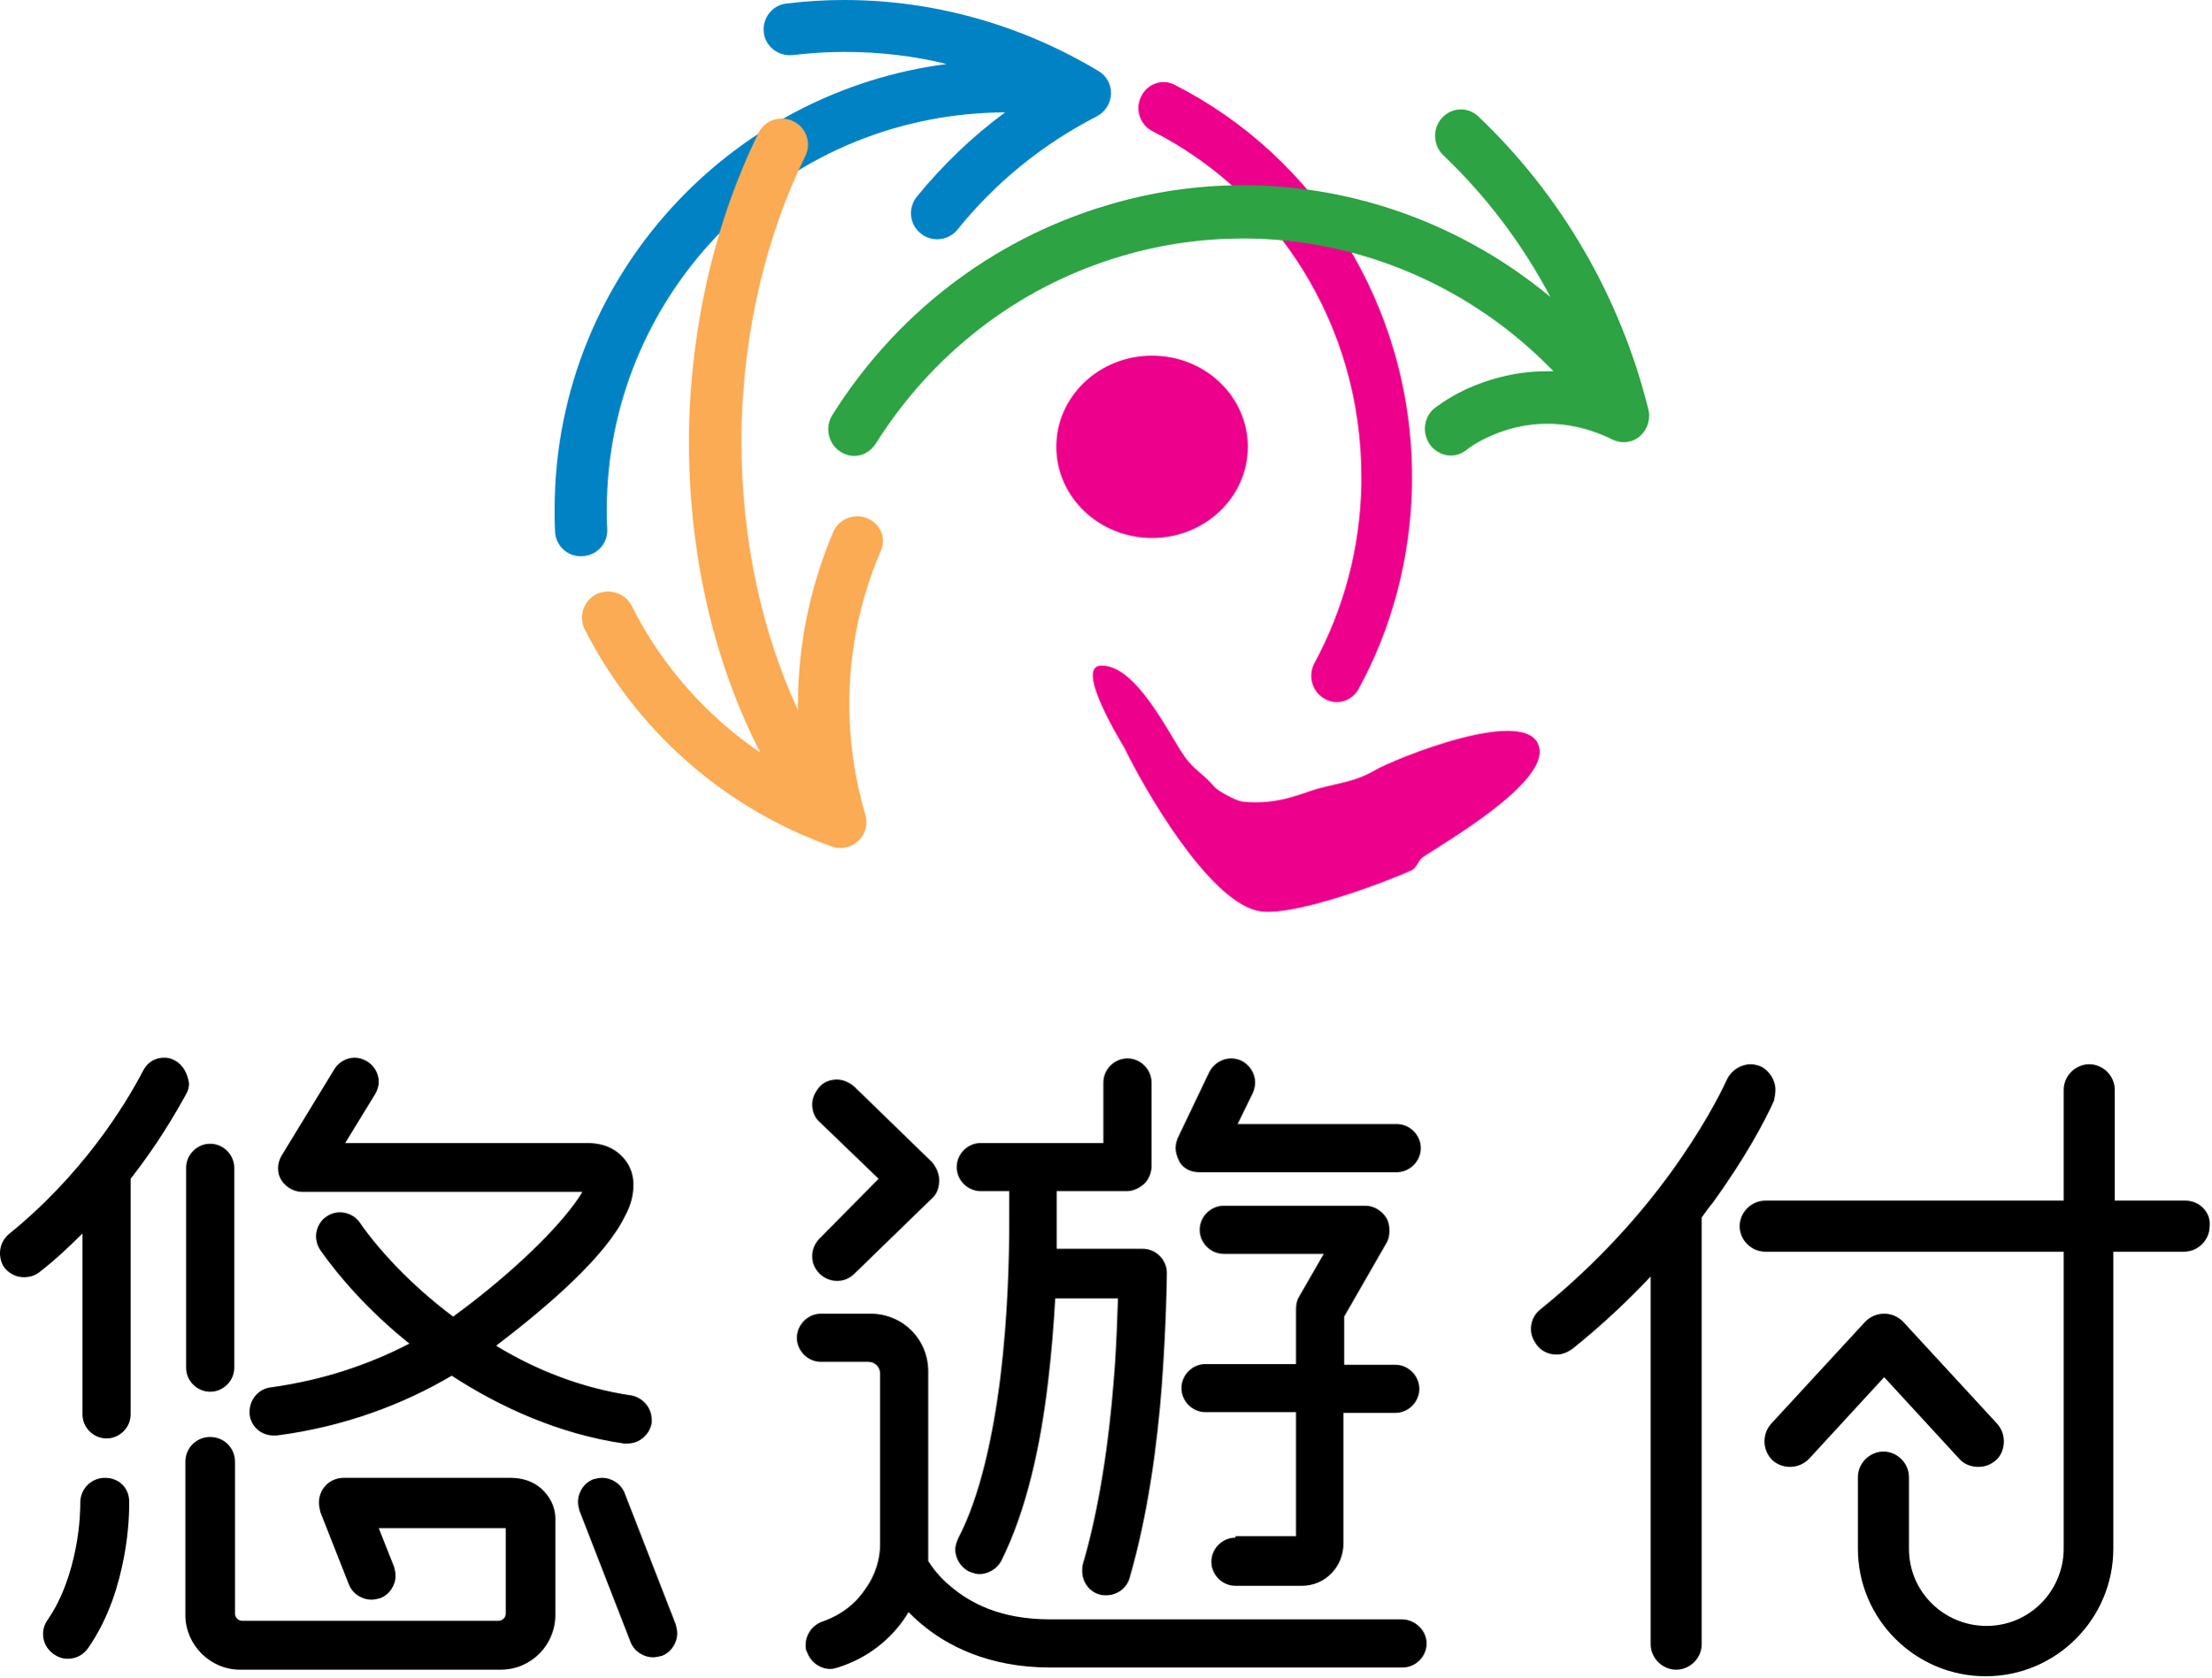
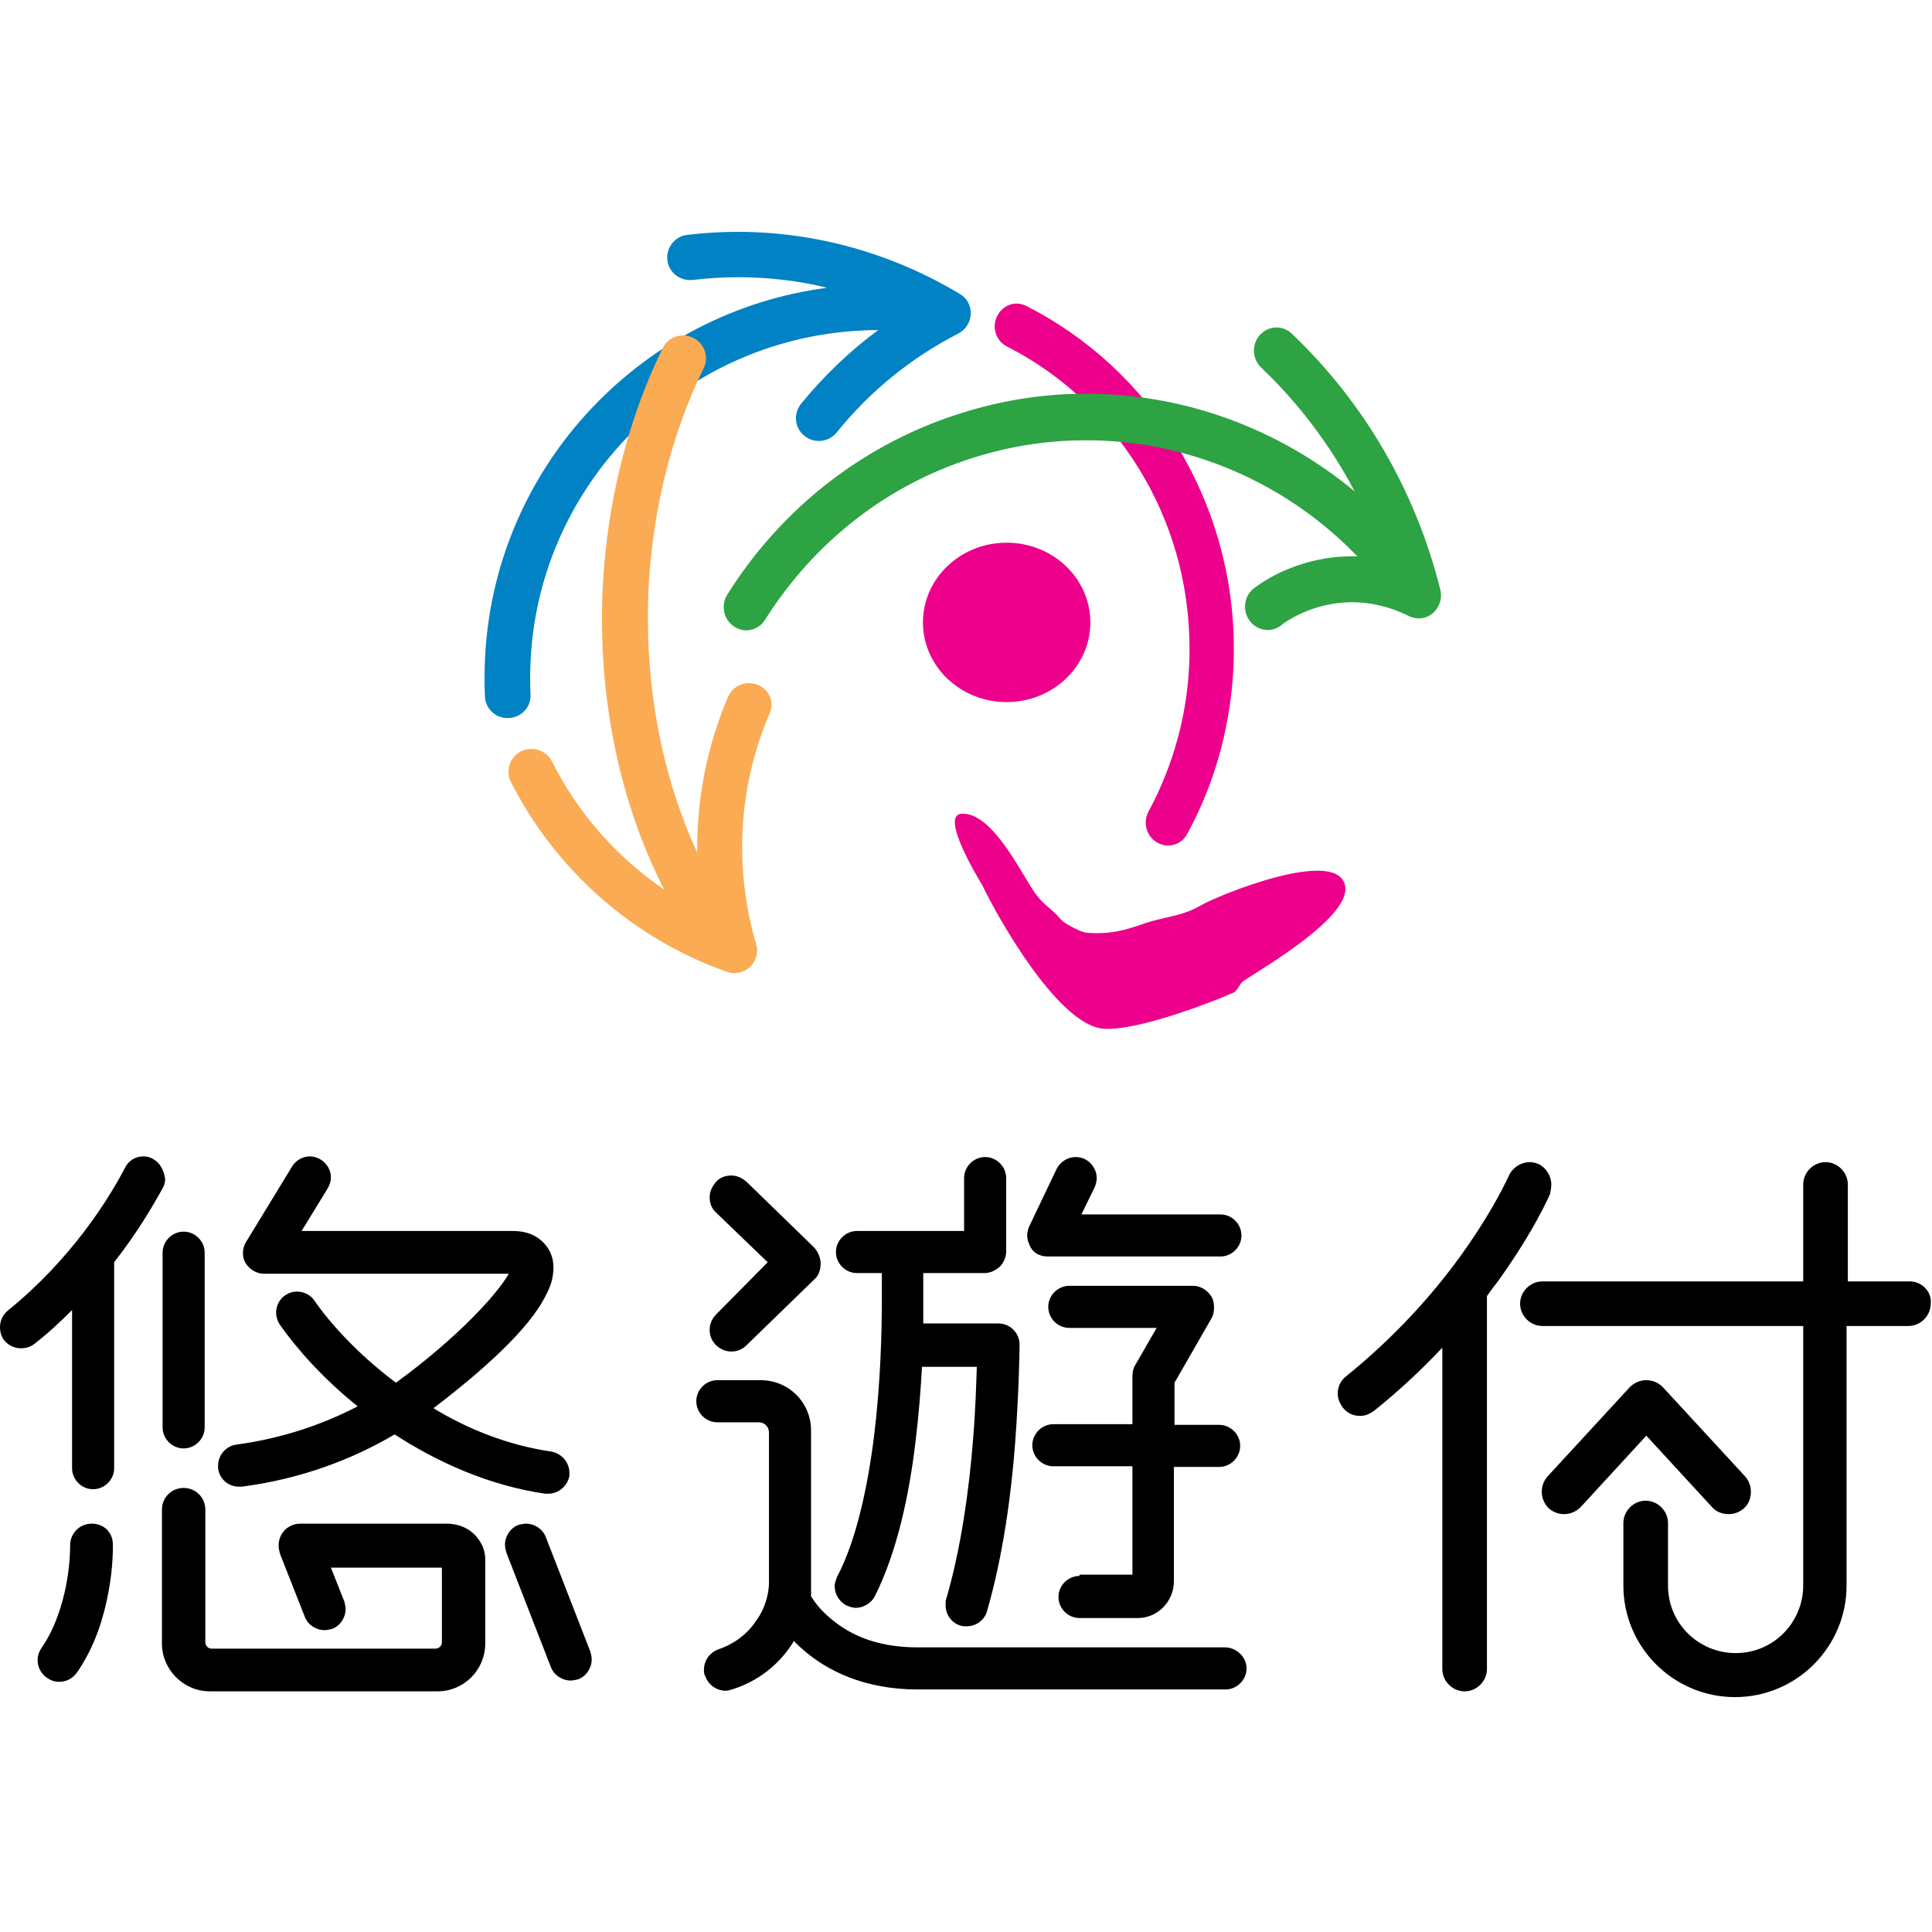
- <svg xmlns="http://www.w3.org/2000/svg" width="303" height="230" viewBox="0 0 303 230" fill="none">
-   <path d="M112.3 169.8C111.6 170.5 111.3 171.4 111.3 172.2C111.3 173.1 111.6 173.9 112.3 174.6C113 175.3 113.9 175.6 114.7 175.6C115.6 175.6 116.4 175.3 117.1 174.6L127.7 164.3C128.4 163.7 128.7 162.8 128.7 161.8C128.7 160.9 128.3 160 127.7 159.3L117.1 149C116.4 148.4 115.6 148 114.7 148C113.8 148 112.9 148.3 112.3 149C111.7 149.7 111.3 150.5 111.3 151.4C111.3 152.3 111.6 153.2 112.3 153.8L120.4 161.6L112.3 169.8ZM37.5 196.8C37.6 196.8 37.8 196.8 37.9 196.8C47.2 195.6 55.3 192.5 61.9 188.6C68.5 192.9 76.6 196.6 85.5 197.9C85.7 197.9 85.8 197.9 86 197.9C87.6 197.9 89 196.7 89.3 195.1C89.3 194.9 89.3 194.8 89.3 194.6C89.3 193 88.1 191.6 86.5 191.3C79.7 190.3 73.4 187.8 68 184.5L68.1 184.4C75.7 178.6 83 172.1 85.6 166.8C86.2 165.7 86.8 164.3 86.8 162.4C86.8 161.8 86.7 161 86.4 160.3C86 159.2 85 158.1 83.9 157.5C82.8 156.9 81.6 156.7 80.4 156.7H47.3L51.4 150C51.7 149.5 51.9 148.9 51.9 148.3C51.9 147.2 51.3 146.1 50.3 145.5C49.8 145.2 49.2 145 48.6 145C47.5 145 46.4 145.6 45.8 146.6L38.6 158.4C38.3 158.9 38.1 159.5 38.1 160.1C38.1 160.7 38.2 161.2 38.5 161.7C39.1 162.7 40.2 163.4 41.4 163.4H79.8C78.7 165.3 76.5 167.9 73.9 170.5C71 173.4 67.5 176.4 64.1 179C63.4 179.5 62.8 180 62.1 180.5C56.2 176.1 51.7 171.1 49.3 167.6C48.7 166.7 47.6 166.2 46.6 166.2C45.9 166.2 45.3 166.4 44.7 166.8C43.8 167.4 43.3 168.5 43.3 169.5C43.3 170.1 43.5 170.8 43.9 171.4C46.5 175.1 50.6 179.8 56.1 184.2C50.7 187 44.4 189.2 37.1 190.2C35.4 190.4 34.2 191.9 34.2 193.5C34.2 193.6 34.2 193.8 34.2 193.9C34.4 195.6 35.8 196.8 37.5 196.8ZM25.5 187.5C25.5 189.3 27 190.8 28.8 190.8C30.6 190.8 32.1 189.3 32.1 187.5V160.1C32.1 158.3 30.6 156.8 28.8 156.8C27 156.8 25.5 158.3 25.5 160.1V187.5ZM164.3 160.7H191.4C193.2 160.7 194.7 159.2 194.7 157.4C194.7 155.6 193.2 154.1 191.4 154.1H169.6L171.7 149.8C171.9 149.3 172 148.8 172 148.4C172 147.2 171.3 146 170.1 145.4C169.6 145.2 169.2 145.1 168.7 145.1C167.5 145.1 166.3 145.8 165.7 147L161.4 156C161.2 156.5 161.1 156.9 161.1 157.4C161.1 158 161.3 158.6 161.6 159.2C162.1 160.2 163.2 160.7 164.3 160.7ZM159.9 174.5C159.9 172.7 158.4 171.2 156.6 171.2H144.8C144.8 169.8 144.8 168.6 144.8 167.4C144.8 165.8 144.8 164.4 144.8 163.3H154.4C155.3 163.3 156.1 162.9 156.8 162.3C157.4 161.7 157.8 160.8 157.8 159.9V148.4C157.8 146.6 156.3 145.1 154.5 145.1C152.7 145.1 151.2 146.6 151.2 148.4V156.7H134.4C132.6 156.7 131.1 158.2 131.1 160C131.1 161.8 132.6 163.3 134.4 163.3H138.3C138.3 164.3 138.3 165.7 138.3 167.4C138.3 172.6 138.1 180.5 137.1 188.7C136.1 196.8 134.3 205.2 131.3 210.9C131.1 211.4 130.9 211.9 130.9 212.4C130.9 213.6 131.6 214.8 132.7 215.4C133.2 215.6 133.7 215.8 134.2 215.8C135.4 215.8 136.6 215.1 137.2 214C140.7 207 142.6 198.1 143.6 189.6C144.1 185.5 144.4 181.6 144.6 178H153.2C153.1 180.7 153 184.8 152.6 189.5C152 197.2 150.7 206.6 148.4 214.4C148.3 214.7 148.3 215 148.3 215.4C148.3 216.8 149.2 218.2 150.7 218.6C151 218.7 151.3 218.7 151.6 218.7C153 218.7 154.4 217.8 154.8 216.3C157.3 207.7 158.6 198 159.2 190C159.8 181.9 159.9 175.6 159.9 174.5ZM169.3 210.8C167.5 210.8 166 212.3 166 214.1C166 215.9 167.5 217.4 169.3 217.4H178.4C181.6 217.4 184.1 214.8 184.1 211.6V193.7H191.2C193 193.7 194.5 192.2 194.5 190.4C194.5 188.6 193 187.1 191.2 187.1H184.2V180.5L190 170.4C190.3 169.9 190.4 169.3 190.4 168.7C190.4 168.1 190.3 167.5 190 167C189.4 166 188.3 165.3 187.1 165.3H167.7C165.9 165.3 164.4 166.8 164.4 168.6C164.4 170.4 165.9 171.9 167.7 171.9H181.4L178 177.8C177.7 178.3 177.6 178.9 177.6 179.5V187H165.2C163.4 187 161.9 188.5 161.9 190.3C161.9 192.1 163.4 193.6 165.2 193.6H177.6V210.6H169.3V210.8ZM24 145.4C23.5 145.1 23 145 22.5 145C21.3 145 20.2 145.6 19.6 146.8C17 151.8 11.1 161.2 1.2 169.2C0.4 169.9 0 170.8 0 171.8C0 172.5 0.2 173.3 0.7 173.9C1.4 174.7 2.3 175.1 3.3 175.1C4 175.1 4.8 174.9 5.4 174.4C7.6 172.7 9.5 170.9 11.3 169.1V193.9C11.3 195.7 12.8 197.2 14.6 197.2C16.4 197.2 17.9 195.7 17.9 193.9V161.6C21.5 157 23.9 152.9 25.5 150C25.8 149.5 25.9 149 25.9 148.5C25.7 147.2 25.1 146 24 145.4ZM85.6 204.7C85.1 203.4 83.8 202.6 82.5 202.6C82.1 202.6 81.7 202.7 81.3 202.8C80 203.3 79.2 204.6 79.2 205.9C79.2 206.3 79.3 206.7 79.4 207.1L86.4 225.1C86.9 226.4 88.2 227.2 89.5 227.2C89.9 227.2 90.3 227.1 90.7 227C92 226.5 92.8 225.2 92.8 223.9C92.8 223.5 92.7 223.1 92.6 222.7L85.6 204.7ZM192.1 222C144 222 144 222 143.9 222C137 222 132.9 219.7 130.3 217.5C128.7 216.2 127.7 214.8 127.2 214V188C127.2 183.6 123.7 180.1 119.3 180.1H112.5C110.7 180.1 109.2 181.6 109.2 183.4C109.2 185.2 110.7 186.7 112.5 186.7H119C119.9 186.7 120.6 187.4 120.6 188.3V211.8C120.6 213.6 120 215.9 118.6 217.8C117.3 219.8 115.3 221.4 112.7 222.3C111.3 222.8 110.4 224.1 110.4 225.5C110.4 225.8 110.4 226.2 110.6 226.5C111.1 227.9 112.4 228.8 113.8 228.8C114.1 228.8 114.5 228.7 114.8 228.6C119 227.3 122.2 224.6 124.2 221.5C124.3 221.3 124.4 221.2 124.5 221C125 221.5 125.5 222 126.1 222.5C129.7 225.6 135.5 228.6 143.9 228.6H144C144.2 228.6 144.2 228.6 192.2 228.6C194 228.6 195.5 227.1 195.5 225.3C195.5 223.5 193.9 222 192.1 222ZM14.4 202.6C12.5 202.6 11 204.1 11 206V206.1C11 206.5 11 209 10.4 212.1C9.8 215.3 8.6 219.1 6.5 222.1C6.1 222.7 5.9 223.3 5.9 224C5.9 225.1 6.4 226.1 7.4 226.8C8 227.2 8.6 227.4 9.3 227.4C10.4 227.4 11.4 226.9 12.1 225.9C15 221.7 16.3 217.1 17 213.4C17.7 209.7 17.7 206.8 17.7 206.2C17.7 206.1 17.7 206.1 17.7 206.1C17.8 204 16.3 202.6 14.4 202.6ZM268.5 200C269.2 200.8 270.2 201.1 271.1 201.1C272 201.1 272.8 200.8 273.5 200.2C274.3 199.5 274.6 198.5 274.6 197.6C274.6 196.7 274.3 195.9 273.7 195.2L260.8 181.2C260.1 180.5 259.2 180.1 258.2 180.1C257.2 180.1 256.3 180.5 255.6 181.2L242.7 195.2C242.1 195.9 241.8 196.7 241.8 197.6C241.8 198.6 242.2 199.5 242.9 200.2C243.6 200.8 244.4 201.1 245.3 201.1C246.3 201.1 247.2 200.7 247.9 200L258.2 188.8L268.5 200ZM243.3 149.4C243.3 148.1 242.5 146.8 241.3 146.2C240.8 146 240.3 145.9 239.9 145.9C238.6 145.9 237.3 146.7 236.7 147.9C235.7 150.1 233.2 154.9 229 160.7C224.8 166.5 218.9 173.2 211.1 179.5C210.2 180.2 209.8 181.2 209.8 182.2C209.8 183 210.1 183.7 210.6 184.4C211.3 185.3 212.3 185.7 213.3 185.7C214.1 185.7 214.8 185.4 215.5 184.9C219.5 181.7 223.1 178.3 226.2 175V225.4C226.2 227.3 227.8 228.9 229.7 228.9C231.6 228.9 233.2 227.3 233.2 225.4V166.9C233.7 166.2 234.2 165.5 234.7 164.9C239.2 158.7 241.9 153.6 243.1 150.9C243.2 150.4 243.3 149.9 243.3 149.4ZM299.5 164.6H289.8V149.4C289.8 147.5 288.2 145.9 286.3 145.9C284.4 145.9 282.8 147.5 282.8 149.4V164.6H241.9C240 164.6 238.4 166.2 238.4 168.1C238.4 170 240 171.6 241.9 171.6H282.8V212.3C282.8 215.2 281.6 217.9 279.7 219.8C277.8 221.7 275.2 222.9 272.2 222.9C269.3 222.9 266.6 221.7 264.7 219.8C262.8 217.9 261.6 215.3 261.6 212.3V202.5C261.6 200.6 260 199 258.1 199C256.2 199 254.6 200.6 254.6 202.5V212.3C254.6 222 262.5 229.8 272.1 229.8C281.8 229.8 289.6 221.9 289.6 212.3V171.6H299.3C301.2 171.6 302.8 170 302.8 168.1C303 166.2 301.4 164.6 299.5 164.6ZM74.2 204.1C73.1 203.1 71.6 202.6 70 202.6H47.1C45.2 202.6 43.7 204.1 43.7 206C43.7 206.4 43.8 206.9 43.9 207.3L47.8 217.2C48.3 218.5 49.6 219.3 50.9 219.3C51.3 219.3 51.7 219.2 52.1 219.1C53.4 218.6 54.2 217.3 54.2 216C54.2 215.6 54.1 215.2 54 214.8L51.9 209.5H69.3V221.2C69.3 221.8 68.8 222.2 68.3 222.2H33.2C32.6 222.2 32.2 221.7 32.2 221.2V200.4C32.2 198.5 30.7 197 28.8 197C26.9 197 25.4 198.5 25.4 200.4V221.4C25.4 225.5 28.8 228.9 32.9 228.9H68.6C72.8 228.9 76.1 225.5 76.1 221.4V208.6C76.2 206.6 75.3 205.1 74.2 204.1Z" fill="black" />
-   <path d="M150.82 91.255C155.684 90.99 160.277 100.844 162.33 103.705C163.627 105.559 164.978 106.142 166.437 107.89C166.924 108.473 169.518 109.85 170.328 109.903C175.246 110.38 178.326 108.738 180.65 108.102C183.784 107.254 185.729 107.148 188.377 105.612C190.863 104.129 209.939 96.288 210.966 102.645C211.776 107.519 198.05 115.466 195.024 117.479C194.375 117.902 194.159 119.015 193.403 119.333C189.998 120.869 176.759 125.955 172.219 124.842C165.465 123.2 156.818 108.208 154.062 102.486C153.522 101.586 147.307 91.414 150.82 91.255Z" fill="#EC008C" />
-   <path d="M181.471 95.77C179.812 94.81 179.19 92.676 180.123 90.915C184.064 83.606 186.397 75.284 186.552 66.374C186.552 66.001 186.552 65.681 186.552 65.307C186.552 54.957 183.649 45.301 178.62 37.139C173.59 28.976 166.435 22.307 157.932 17.986C156.221 17.132 155.495 14.998 156.376 13.238C157.206 11.477 159.28 10.73 160.991 11.637C170.635 16.546 178.775 24.068 184.478 33.351C190.182 42.634 193.5 53.624 193.5 65.361C193.5 65.787 193.5 66.161 193.5 66.588C193.293 76.671 190.7 86.167 186.189 94.436C185.567 95.61 184.375 96.25 183.182 96.25C182.612 96.25 181.99 96.09 181.471 95.77Z" fill="#EC008C" />
-   <path d="M225.875 56.069C222.001 40.537 213.829 26.639 202.579 15.957C201.146 14.595 198.917 14.704 197.59 16.175C196.264 17.647 196.37 19.936 197.803 21.298C203.693 26.912 208.628 33.452 212.449 40.7C200.668 30.945 185.863 25.386 170.368 25.386C164.212 25.386 158.003 26.258 151.795 28.111C135.61 32.907 122.502 43.425 114.065 56.886C113.004 58.576 113.481 60.811 115.126 61.901C115.71 62.282 116.4 62.5 117.037 62.5C118.204 62.5 119.319 61.901 120.008 60.811C127.597 48.766 139.271 39.338 153.758 35.087C159.277 33.452 164.902 32.689 170.368 32.689C186.447 32.689 201.783 39.392 212.873 50.892C212.555 50.892 212.29 50.892 211.971 50.892C207.354 50.892 203.587 52.145 200.933 53.344C198.28 54.598 196.741 55.851 196.582 55.96C195.043 57.214 194.831 59.502 196.051 61.083C196.741 61.955 197.803 62.446 198.811 62.446C199.607 62.446 200.35 62.173 201.04 61.628C201.04 61.628 201.04 61.628 201.093 61.574C201.358 61.355 202.579 60.483 204.489 59.666C206.399 58.849 209 58.086 212.024 58.086C214.678 58.086 217.649 58.631 220.992 60.266C222.213 60.865 223.699 60.702 224.76 59.775C225.768 58.849 226.246 57.432 225.875 56.069Z" fill="#2DA343" />
-   <path d="M157.875 73.75C165.124 73.75 171 68.154 171 61.25C171 54.346 165.124 48.75 157.875 48.75C150.626 48.75 144.75 54.346 144.75 61.25C144.75 68.154 150.626 73.75 157.875 73.75Z" fill="#EC008C" />
-   <path d="M83.205 72.553C83.313 74.533 81.754 76.191 79.764 76.245C77.774 76.352 76.108 74.8 76.054 72.82C76 71.804 76 70.841 76 69.824C76 53.452 82.453 38.47 93.045 27.395C102.509 17.496 115.306 10.648 129.717 8.775C125.2 7.651 120.468 7.116 115.683 7.116C113.371 7.116 111.005 7.277 108.639 7.544C106.649 7.758 104.875 6.367 104.66 4.441C104.445 2.461 105.843 0.696 107.778 0.482C110.413 0.161 113.048 0 115.683 0C128.211 0 140.202 3.531 150.526 9.738C151.655 10.38 152.301 11.611 152.247 12.895C152.193 14.179 151.44 15.356 150.311 15.945C142.891 19.743 136.385 25.04 131.223 31.461C130.523 32.317 129.502 32.799 128.426 32.799C127.62 32.799 126.813 32.531 126.168 31.996C124.609 30.765 124.394 28.518 125.63 26.966C129.179 22.633 133.212 18.727 137.729 15.409C136.922 15.409 136.116 15.409 135.309 15.463C120.63 16.159 107.617 22.526 98.207 32.371C88.851 42.215 83.151 55.431 83.151 69.878C83.151 70.787 83.151 71.643 83.205 72.553Z" fill="#0082C4" />
-   <path d="M118.859 71.049C117.032 70.302 114.936 71.155 114.184 72.917C110.96 80.495 109.348 88.553 109.348 96.558C109.348 96.825 109.348 97.092 109.348 97.359C104.512 86.899 101.61 74.251 101.61 60.589C101.61 60.215 101.61 59.842 101.61 59.521C101.771 45.432 105.103 32.037 110.369 21.363C111.228 19.602 110.476 17.468 108.703 16.614C106.93 15.76 104.78 16.454 103.921 18.268C98.171 29.956 94.625 44.365 94.41 59.468C94.41 59.842 94.41 60.269 94.41 60.642C94.41 76.492 98.01 91.168 104.189 103.176C96.774 98.106 90.648 91.222 86.565 83.056C85.651 81.295 83.502 80.602 81.728 81.455C79.955 82.363 79.257 84.497 80.117 86.258C87.156 100.134 99.299 110.861 113.969 116.037C114.345 116.198 114.775 116.251 115.151 116.251C116.064 116.251 116.924 115.931 117.623 115.29C118.59 114.383 118.966 112.996 118.59 111.715C117.139 106.805 116.387 101.682 116.387 96.558C116.387 89.46 117.784 82.363 120.632 75.692C121.545 73.877 120.685 71.796 118.859 71.049Z" fill="#FAAB54" />
+ <svg xmlns="http://www.w3.org/2000/svg" width="50" height="50" viewBox="0 0 50 50" fill="none">
+   <path d="M18.531 34.02C18.416 34.135 18.366 34.284 18.366 34.416C18.366 34.564 18.416 34.696 18.531 34.812C18.647 34.927 18.795 34.977 18.927 34.977C19.076 34.977 19.208 34.927 19.323 34.812L21.073 33.112C21.188 33.013 21.238 32.865 21.238 32.7C21.238 32.551 21.172 32.403 21.073 32.287L19.323 30.587C19.208 30.488 19.076 30.422 18.927 30.422C18.779 30.422 18.63 30.472 18.531 30.587C18.432 30.703 18.366 30.835 18.366 30.983C18.366 31.132 18.416 31.28 18.531 31.38L19.868 32.667L18.531 34.02ZM6.188 38.475C6.205 38.475 6.238 38.475 6.254 38.475C7.789 38.277 9.125 37.766 10.214 37.122C11.304 37.832 12.64 38.442 14.109 38.657C14.142 38.657 14.158 38.657 14.191 38.657C14.455 38.657 14.687 38.459 14.736 38.195C14.736 38.162 14.736 38.145 14.736 38.112C14.736 37.848 14.538 37.617 14.274 37.568C13.152 37.403 12.112 36.99 11.221 36.446L11.238 36.429C12.492 35.472 13.696 34.399 14.125 33.525C14.224 33.343 14.323 33.112 14.323 32.799C14.323 32.7 14.307 32.568 14.257 32.452C14.191 32.271 14.026 32.089 13.845 31.99C13.663 31.891 13.465 31.858 13.267 31.858H7.805L8.482 30.753C8.531 30.67 8.564 30.571 8.564 30.472C8.564 30.29 8.465 30.109 8.3 30.01C8.218 29.96 8.119 29.927 8.02 29.927C7.838 29.927 7.657 30.026 7.558 30.191L6.37 32.139C6.32 32.221 6.287 32.32 6.287 32.419C6.287 32.518 6.304 32.601 6.353 32.683C6.452 32.848 6.634 32.964 6.832 32.964H13.168C12.987 33.277 12.624 33.706 12.195 34.135C11.716 34.614 11.139 35.109 10.578 35.538C10.462 35.62 10.363 35.703 10.248 35.785C9.274 35.059 8.531 34.234 8.135 33.657C8.036 33.508 7.855 33.426 7.69 33.426C7.574 33.426 7.475 33.459 7.376 33.525C7.228 33.624 7.145 33.805 7.145 33.97C7.145 34.069 7.178 34.185 7.244 34.284C7.673 34.894 8.35 35.67 9.257 36.396C8.366 36.858 7.327 37.221 6.122 37.386C5.842 37.419 5.644 37.667 5.644 37.931C5.644 37.947 5.644 37.98 5.644 37.997C5.677 38.277 5.908 38.475 6.188 38.475ZM4.208 36.941C4.208 37.238 4.455 37.485 4.752 37.485C5.05 37.485 5.297 37.238 5.297 36.941V32.419C5.297 32.122 5.05 31.875 4.752 31.875C4.455 31.875 4.208 32.122 4.208 32.419V36.941ZM27.112 32.518H31.584C31.881 32.518 32.129 32.271 32.129 31.974C32.129 31.677 31.881 31.429 31.584 31.429H27.987L28.333 30.72C28.366 30.637 28.383 30.555 28.383 30.488C28.383 30.29 28.267 30.092 28.069 29.993C27.987 29.96 27.921 29.944 27.838 29.944C27.64 29.944 27.442 30.059 27.343 30.257L26.634 31.743C26.601 31.825 26.584 31.891 26.584 31.974C26.584 32.073 26.617 32.172 26.667 32.271C26.749 32.436 26.931 32.518 27.112 32.518ZM26.386 34.795C26.386 34.498 26.139 34.251 25.842 34.251H23.894C23.894 34.02 23.894 33.822 23.894 33.624C23.894 33.36 23.894 33.129 23.894 32.947H25.479C25.627 32.947 25.759 32.881 25.875 32.782C25.974 32.683 26.04 32.535 26.04 32.386V30.488C26.04 30.191 25.792 29.944 25.495 29.944C25.198 29.944 24.951 30.191 24.951 30.488V31.858H22.178C21.881 31.858 21.634 32.106 21.634 32.403C21.634 32.7 21.881 32.947 22.178 32.947H22.822C22.822 33.112 22.822 33.343 22.822 33.624C22.822 34.482 22.789 35.785 22.624 37.139C22.459 38.475 22.162 39.861 21.667 40.802C21.634 40.885 21.601 40.967 21.601 41.05C21.601 41.248 21.716 41.446 21.898 41.545C21.98 41.578 22.063 41.611 22.145 41.611C22.343 41.611 22.541 41.495 22.64 41.313C23.218 40.158 23.531 38.69 23.696 37.287C23.779 36.611 23.828 35.967 23.861 35.373H25.28C25.264 35.819 25.247 36.495 25.181 37.271C25.082 38.541 24.868 40.092 24.488 41.38C24.472 41.429 24.472 41.478 24.472 41.545C24.472 41.776 24.62 42.007 24.868 42.073C24.918 42.089 24.967 42.089 25.017 42.089C25.247 42.089 25.479 41.941 25.545 41.693C25.957 40.274 26.172 38.673 26.271 37.353C26.37 36.017 26.386 34.977 26.386 34.795ZM27.937 40.785C27.64 40.785 27.393 41.033 27.393 41.33C27.393 41.627 27.64 41.875 27.937 41.875H29.439C29.967 41.875 30.38 41.446 30.38 40.917V37.964H31.551C31.848 37.964 32.096 37.716 32.096 37.419C32.096 37.122 31.848 36.875 31.551 36.875H30.396V35.785L31.353 34.119C31.403 34.036 31.419 33.937 31.419 33.838C31.419 33.739 31.403 33.64 31.353 33.558C31.254 33.393 31.073 33.277 30.875 33.277H27.673C27.376 33.277 27.129 33.525 27.129 33.822C27.129 34.119 27.376 34.366 27.673 34.366H29.934L29.373 35.34C29.323 35.422 29.307 35.522 29.307 35.62V36.858H27.261C26.964 36.858 26.716 37.106 26.716 37.403C26.716 37.7 26.964 37.947 27.261 37.947H29.307V40.752H27.937V40.785ZM3.96 29.993C3.878 29.944 3.795 29.927 3.713 29.927C3.515 29.927 3.333 30.026 3.234 30.224C2.805 31.049 1.832 32.601 0.198 33.921C0.066 34.036 0 34.185 0 34.35C0 34.465 0.033 34.597 0.116 34.696C0.231 34.828 0.38 34.894 0.545 34.894C0.66 34.894 0.792 34.861 0.891 34.779C1.254 34.498 1.568 34.201 1.865 33.904V37.997C1.865 38.294 2.112 38.541 2.409 38.541C2.706 38.541 2.954 38.294 2.954 37.997V32.667C3.548 31.908 3.944 31.231 4.208 30.753C4.257 30.67 4.274 30.587 4.274 30.505C4.241 30.29 4.142 30.092 3.96 29.993ZM14.125 39.779C14.043 39.564 13.828 39.432 13.614 39.432C13.548 39.432 13.482 39.449 13.416 39.465C13.201 39.548 13.069 39.762 13.069 39.977C13.069 40.043 13.086 40.109 13.102 40.175L14.257 43.145C14.34 43.36 14.555 43.492 14.769 43.492C14.835 43.492 14.901 43.475 14.967 43.459C15.181 43.376 15.313 43.162 15.313 42.947C15.313 42.881 15.297 42.815 15.28 42.749L14.125 39.779ZM31.7 42.634C23.762 42.634 23.762 42.634 23.746 42.634C22.607 42.634 21.931 42.254 21.502 41.891C21.238 41.677 21.073 41.446 20.99 41.313V37.023C20.99 36.297 20.413 35.719 19.686 35.719H18.564C18.267 35.719 18.02 35.967 18.02 36.264C18.02 36.561 18.267 36.809 18.564 36.809H19.637C19.785 36.809 19.901 36.924 19.901 37.073V40.95C19.901 41.248 19.802 41.627 19.571 41.941C19.356 42.271 19.026 42.535 18.597 42.683C18.366 42.766 18.218 42.98 18.218 43.211C18.218 43.261 18.218 43.327 18.251 43.376C18.333 43.607 18.548 43.756 18.779 43.756C18.828 43.756 18.894 43.739 18.944 43.723C19.637 43.508 20.165 43.063 20.495 42.551C20.512 42.518 20.528 42.502 20.545 42.469C20.627 42.551 20.71 42.634 20.809 42.716C21.403 43.228 22.36 43.723 23.746 43.723H23.762C23.795 43.723 23.795 43.723 31.716 43.723C32.013 43.723 32.261 43.475 32.261 43.178C32.261 42.881 31.997 42.634 31.7 42.634ZM2.376 39.432C2.063 39.432 1.815 39.68 1.815 39.993V40.01C1.815 40.076 1.815 40.489 1.716 41C1.617 41.528 1.419 42.155 1.073 42.65C1.007 42.749 0.974 42.848 0.974 42.964C0.974 43.145 1.056 43.31 1.221 43.426C1.32 43.492 1.419 43.525 1.535 43.525C1.716 43.525 1.881 43.442 1.997 43.277C2.475 42.584 2.69 41.825 2.805 41.215C2.921 40.604 2.921 40.125 2.921 40.026C2.921 40.01 2.921 40.01 2.921 40.01C2.937 39.663 2.69 39.432 2.376 39.432ZM44.307 39.003C44.422 39.135 44.587 39.185 44.736 39.185C44.885 39.185 45.017 39.135 45.132 39.036C45.264 38.921 45.313 38.756 45.313 38.607C45.313 38.459 45.264 38.327 45.165 38.211L43.036 35.901C42.921 35.785 42.772 35.719 42.607 35.719C42.442 35.719 42.294 35.785 42.178 35.901L40.05 38.211C39.95 38.327 39.901 38.459 39.901 38.607C39.901 38.772 39.967 38.921 40.083 39.036C40.198 39.135 40.33 39.185 40.478 39.185C40.644 39.185 40.792 39.119 40.908 39.003L42.607 37.155L44.307 39.003ZM40.148 30.654C40.148 30.439 40.017 30.224 39.819 30.125C39.736 30.092 39.654 30.076 39.587 30.076C39.373 30.076 39.158 30.208 39.059 30.406C38.894 30.769 38.482 31.561 37.789 32.518C37.096 33.475 36.122 34.581 34.835 35.62C34.687 35.736 34.62 35.901 34.62 36.066C34.62 36.198 34.67 36.313 34.752 36.429C34.868 36.578 35.033 36.644 35.198 36.644C35.33 36.644 35.446 36.594 35.561 36.512C36.221 35.983 36.815 35.422 37.327 34.878V43.195C37.327 43.508 37.591 43.772 37.904 43.772C38.218 43.772 38.482 43.508 38.482 43.195V33.541C38.564 33.426 38.647 33.31 38.729 33.211C39.472 32.188 39.917 31.346 40.115 30.901C40.132 30.819 40.148 30.736 40.148 30.654ZM49.422 33.162H47.822V30.654C47.822 30.34 47.558 30.076 47.244 30.076C46.931 30.076 46.667 30.34 46.667 30.654V33.162H39.917C39.604 33.162 39.34 33.426 39.34 33.739C39.34 34.053 39.604 34.317 39.917 34.317H46.667V41.033C46.667 41.512 46.469 41.957 46.155 42.271C45.842 42.584 45.413 42.782 44.917 42.782C44.439 42.782 43.993 42.584 43.68 42.271C43.366 41.957 43.168 41.528 43.168 41.033V39.416C43.168 39.102 42.904 38.838 42.591 38.838C42.277 38.838 42.013 39.102 42.013 39.416V41.033C42.013 42.634 43.317 43.921 44.901 43.921C46.502 43.921 47.789 42.617 47.789 41.033V34.317H49.389C49.703 34.317 49.967 34.053 49.967 33.739C50 33.426 49.736 33.162 49.422 33.162ZM12.244 39.68C12.063 39.515 11.815 39.432 11.551 39.432H7.772C7.459 39.432 7.211 39.68 7.211 39.993C7.211 40.059 7.228 40.142 7.244 40.208L7.888 41.842C7.97 42.056 8.185 42.188 8.399 42.188C8.465 42.188 8.531 42.172 8.597 42.155C8.812 42.073 8.944 41.858 8.944 41.644C8.944 41.578 8.927 41.512 8.911 41.446L8.564 40.571H11.436V42.502C11.436 42.601 11.353 42.667 11.271 42.667H5.479C5.38 42.667 5.314 42.584 5.314 42.502V39.069C5.314 38.756 5.066 38.508 4.752 38.508C4.439 38.508 4.191 38.756 4.191 39.069V42.535C4.191 43.211 4.752 43.772 5.429 43.772H11.32C12.013 43.772 12.558 43.211 12.558 42.535V40.422C12.574 40.092 12.426 39.845 12.244 39.68Z" fill="black" />
+   <path d="M24.888 21.059C25.69 21.015 26.448 22.641 26.787 23.113C27.001 23.419 27.224 23.515 27.465 23.804C27.545 23.9 27.973 24.127 28.107 24.136C28.919 24.215 29.427 23.944 29.81 23.839C30.327 23.699 30.648 23.681 31.085 23.428C31.495 23.183 34.643 21.889 34.813 22.938C34.947 23.742 32.681 25.054 32.182 25.386C32.075 25.456 32.039 25.639 31.915 25.692C31.353 25.945 29.168 26.785 28.419 26.601C27.304 26.33 25.878 23.856 25.423 22.912C25.334 22.763 24.308 21.085 24.888 21.059Z" fill="#EC008C" />
+   <path d="M29.946 21.804C29.672 21.645 29.569 21.293 29.723 21.003C30.374 19.796 30.759 18.423 30.784 16.953C30.784 16.891 30.784 16.838 30.784 16.777C30.784 15.069 30.305 13.475 29.475 12.129C28.645 10.781 27.465 9.681 26.061 8.968C25.779 8.827 25.659 8.475 25.805 8.184C25.942 7.894 26.284 7.771 26.566 7.92C28.158 8.73 29.501 9.972 30.442 11.503C31.383 13.035 31.931 14.849 31.931 16.786C31.931 16.856 31.931 16.918 31.931 16.988C31.896 18.652 31.469 20.219 30.724 21.584C30.622 21.777 30.425 21.883 30.228 21.883C30.134 21.883 30.031 21.856 29.946 21.804Z" fill="#EC008C" />
+   <path d="M37.273 15.252C36.634 12.689 35.285 10.396 33.429 8.633C33.192 8.408 32.825 8.426 32.606 8.669C32.387 8.912 32.404 9.29 32.641 9.515C33.613 10.441 34.427 11.52 35.058 12.716C33.114 11.106 30.671 10.189 28.114 10.189C27.098 10.189 26.073 10.333 25.049 10.639C22.378 11.43 20.215 13.166 18.823 15.387C18.648 15.666 18.726 16.035 18.998 16.215C19.094 16.278 19.208 16.314 19.313 16.314C19.506 16.314 19.69 16.215 19.803 16.035C21.056 14.047 22.982 12.491 25.373 11.79C26.283 11.52 27.212 11.394 28.114 11.394C30.767 11.394 33.298 12.5 35.128 14.398C35.075 14.398 35.031 14.398 34.979 14.398C34.217 14.398 33.595 14.605 33.157 14.803C32.719 15.009 32.465 15.216 32.439 15.234C32.185 15.441 32.15 15.819 32.352 16.08C32.465 16.224 32.641 16.305 32.807 16.305C32.938 16.305 33.061 16.26 33.175 16.17C33.175 16.17 33.175 16.17 33.184 16.161C33.227 16.125 33.429 15.981 33.744 15.846C34.059 15.711 34.489 15.585 34.987 15.585C35.425 15.585 35.916 15.675 36.467 15.945C36.669 16.044 36.914 16.017 37.089 15.864C37.255 15.711 37.334 15.477 37.273 15.252Z" fill="#2DA343" />
+   <path d="M26.052 18.17C27.248 18.17 28.218 17.247 28.218 16.107C28.218 14.968 27.248 14.045 26.052 14.045C24.856 14.045 23.886 14.968 23.886 16.107C23.886 17.247 24.856 18.17 26.052 18.17Z" fill="#EC008C" />
+   <path d="M13.73 17.972C13.748 18.299 13.491 18.573 13.162 18.582C12.834 18.599 12.559 18.343 12.55 18.017C12.541 17.849 12.541 17.69 12.541 17.522C12.541 14.82 13.606 12.348 15.354 10.521C16.916 8.887 19.027 7.757 21.405 7.448C20.66 7.263 19.879 7.174 19.09 7.174C18.708 7.174 18.318 7.201 17.927 7.245C17.599 7.28 17.306 7.051 17.271 6.733C17.235 6.406 17.466 6.115 17.785 6.079C18.22 6.026 18.655 6 19.09 6C21.157 6 23.136 6.583 24.839 7.607C25.026 7.713 25.132 7.916 25.123 8.128C25.114 8.34 24.99 8.534 24.804 8.631C23.579 9.258 22.506 10.132 21.654 11.192C21.538 11.333 21.37 11.412 21.192 11.412C21.059 11.412 20.926 11.368 20.82 11.28C20.562 11.077 20.527 10.706 20.731 10.45C21.317 9.735 21.982 9.09 22.728 8.543C22.594 8.543 22.461 8.543 22.328 8.552C19.906 8.666 17.759 9.717 16.206 11.342C14.662 12.966 13.721 15.147 13.721 17.531C13.721 17.681 13.721 17.822 13.73 17.972Z" fill="#0082C4" />
+   <path d="M19.614 17.724C19.312 17.601 18.966 17.742 18.842 18.032C18.31 19.283 18.044 20.613 18.044 21.934C18.044 21.978 18.044 22.022 18.044 22.066C17.246 20.34 16.767 18.253 16.767 15.998C16.767 15.937 16.767 15.875 16.767 15.822C16.794 13.497 17.344 11.287 18.213 9.525C18.354 9.235 18.23 8.882 17.938 8.742C17.645 8.601 17.29 8.715 17.149 9.015C16.2 10.943 15.615 13.321 15.579 15.813C15.579 15.875 15.579 15.945 15.579 16.007C15.579 18.622 16.173 21.044 17.193 23.026C15.969 22.189 14.958 21.053 14.285 19.706C14.134 19.415 13.779 19.301 13.486 19.442C13.194 19.591 13.079 19.944 13.22 20.234C14.382 22.524 16.386 24.294 18.807 25.148C18.869 25.175 18.94 25.183 19.002 25.183C19.152 25.183 19.294 25.131 19.41 25.025C19.569 24.875 19.631 24.646 19.569 24.435C19.33 23.625 19.206 22.779 19.206 21.934C19.206 20.762 19.436 19.591 19.906 18.49C20.057 18.191 19.915 17.848 19.614 17.724Z" fill="#FAAB54" />
</svg>
